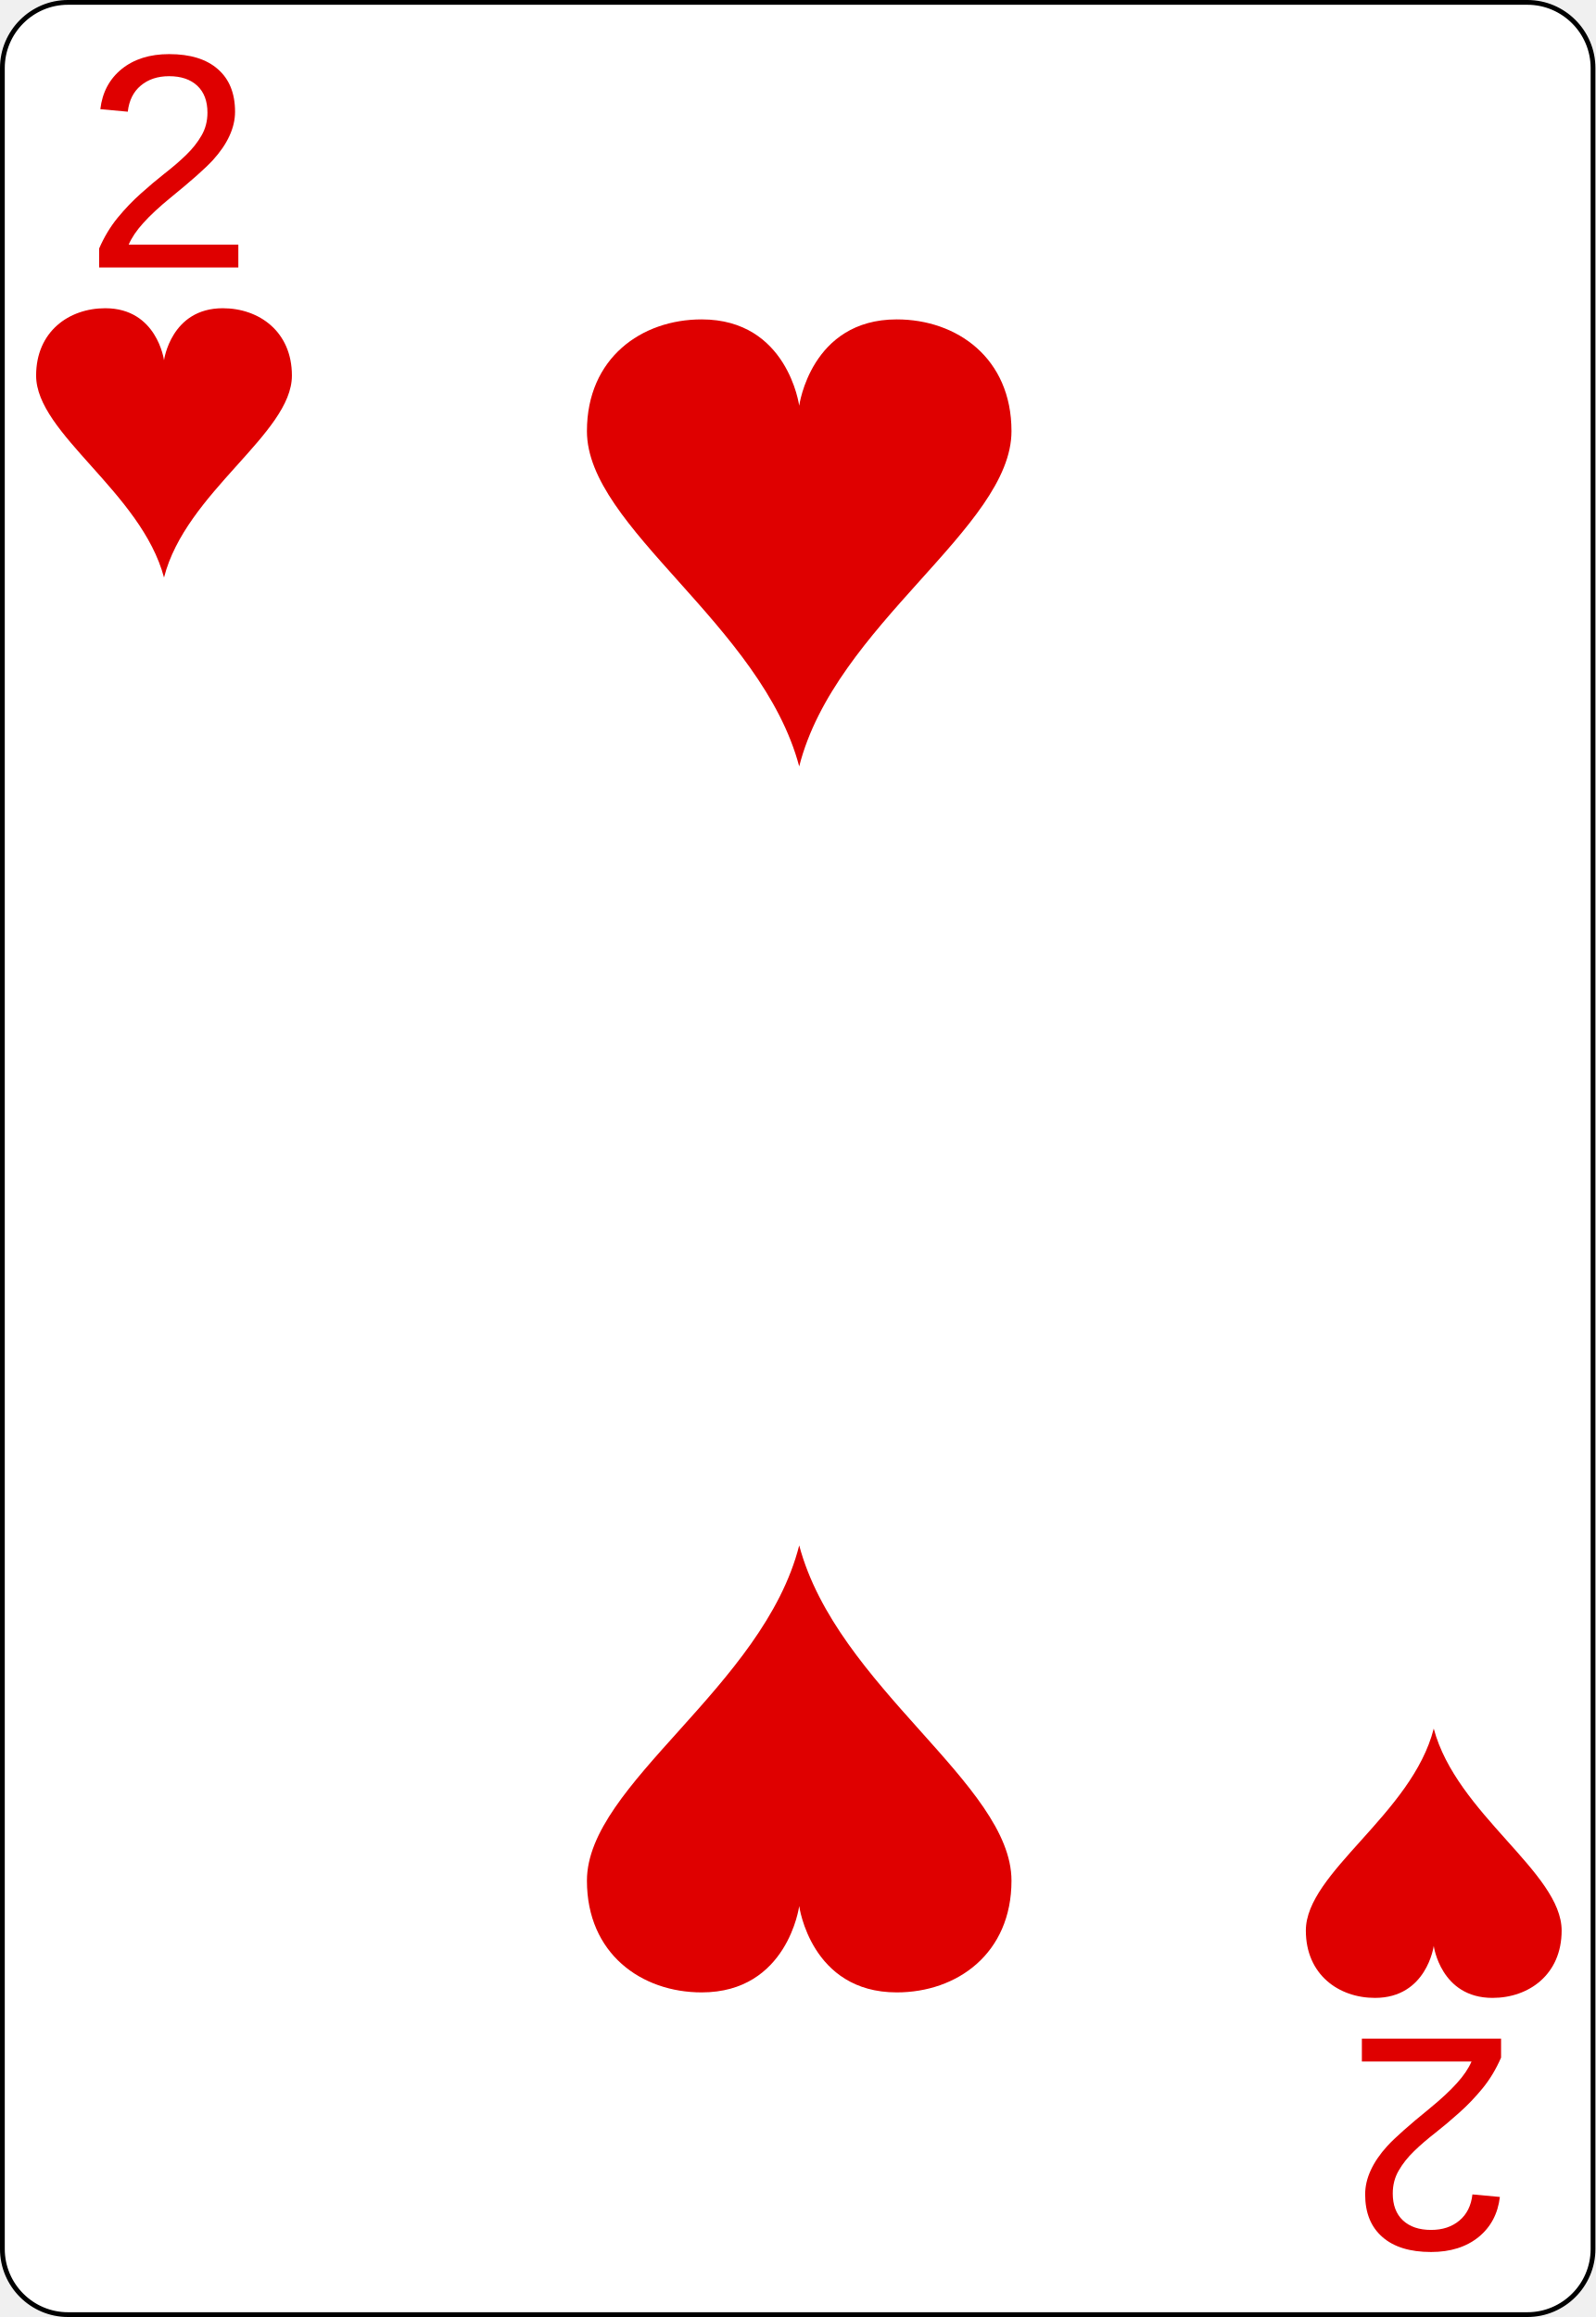
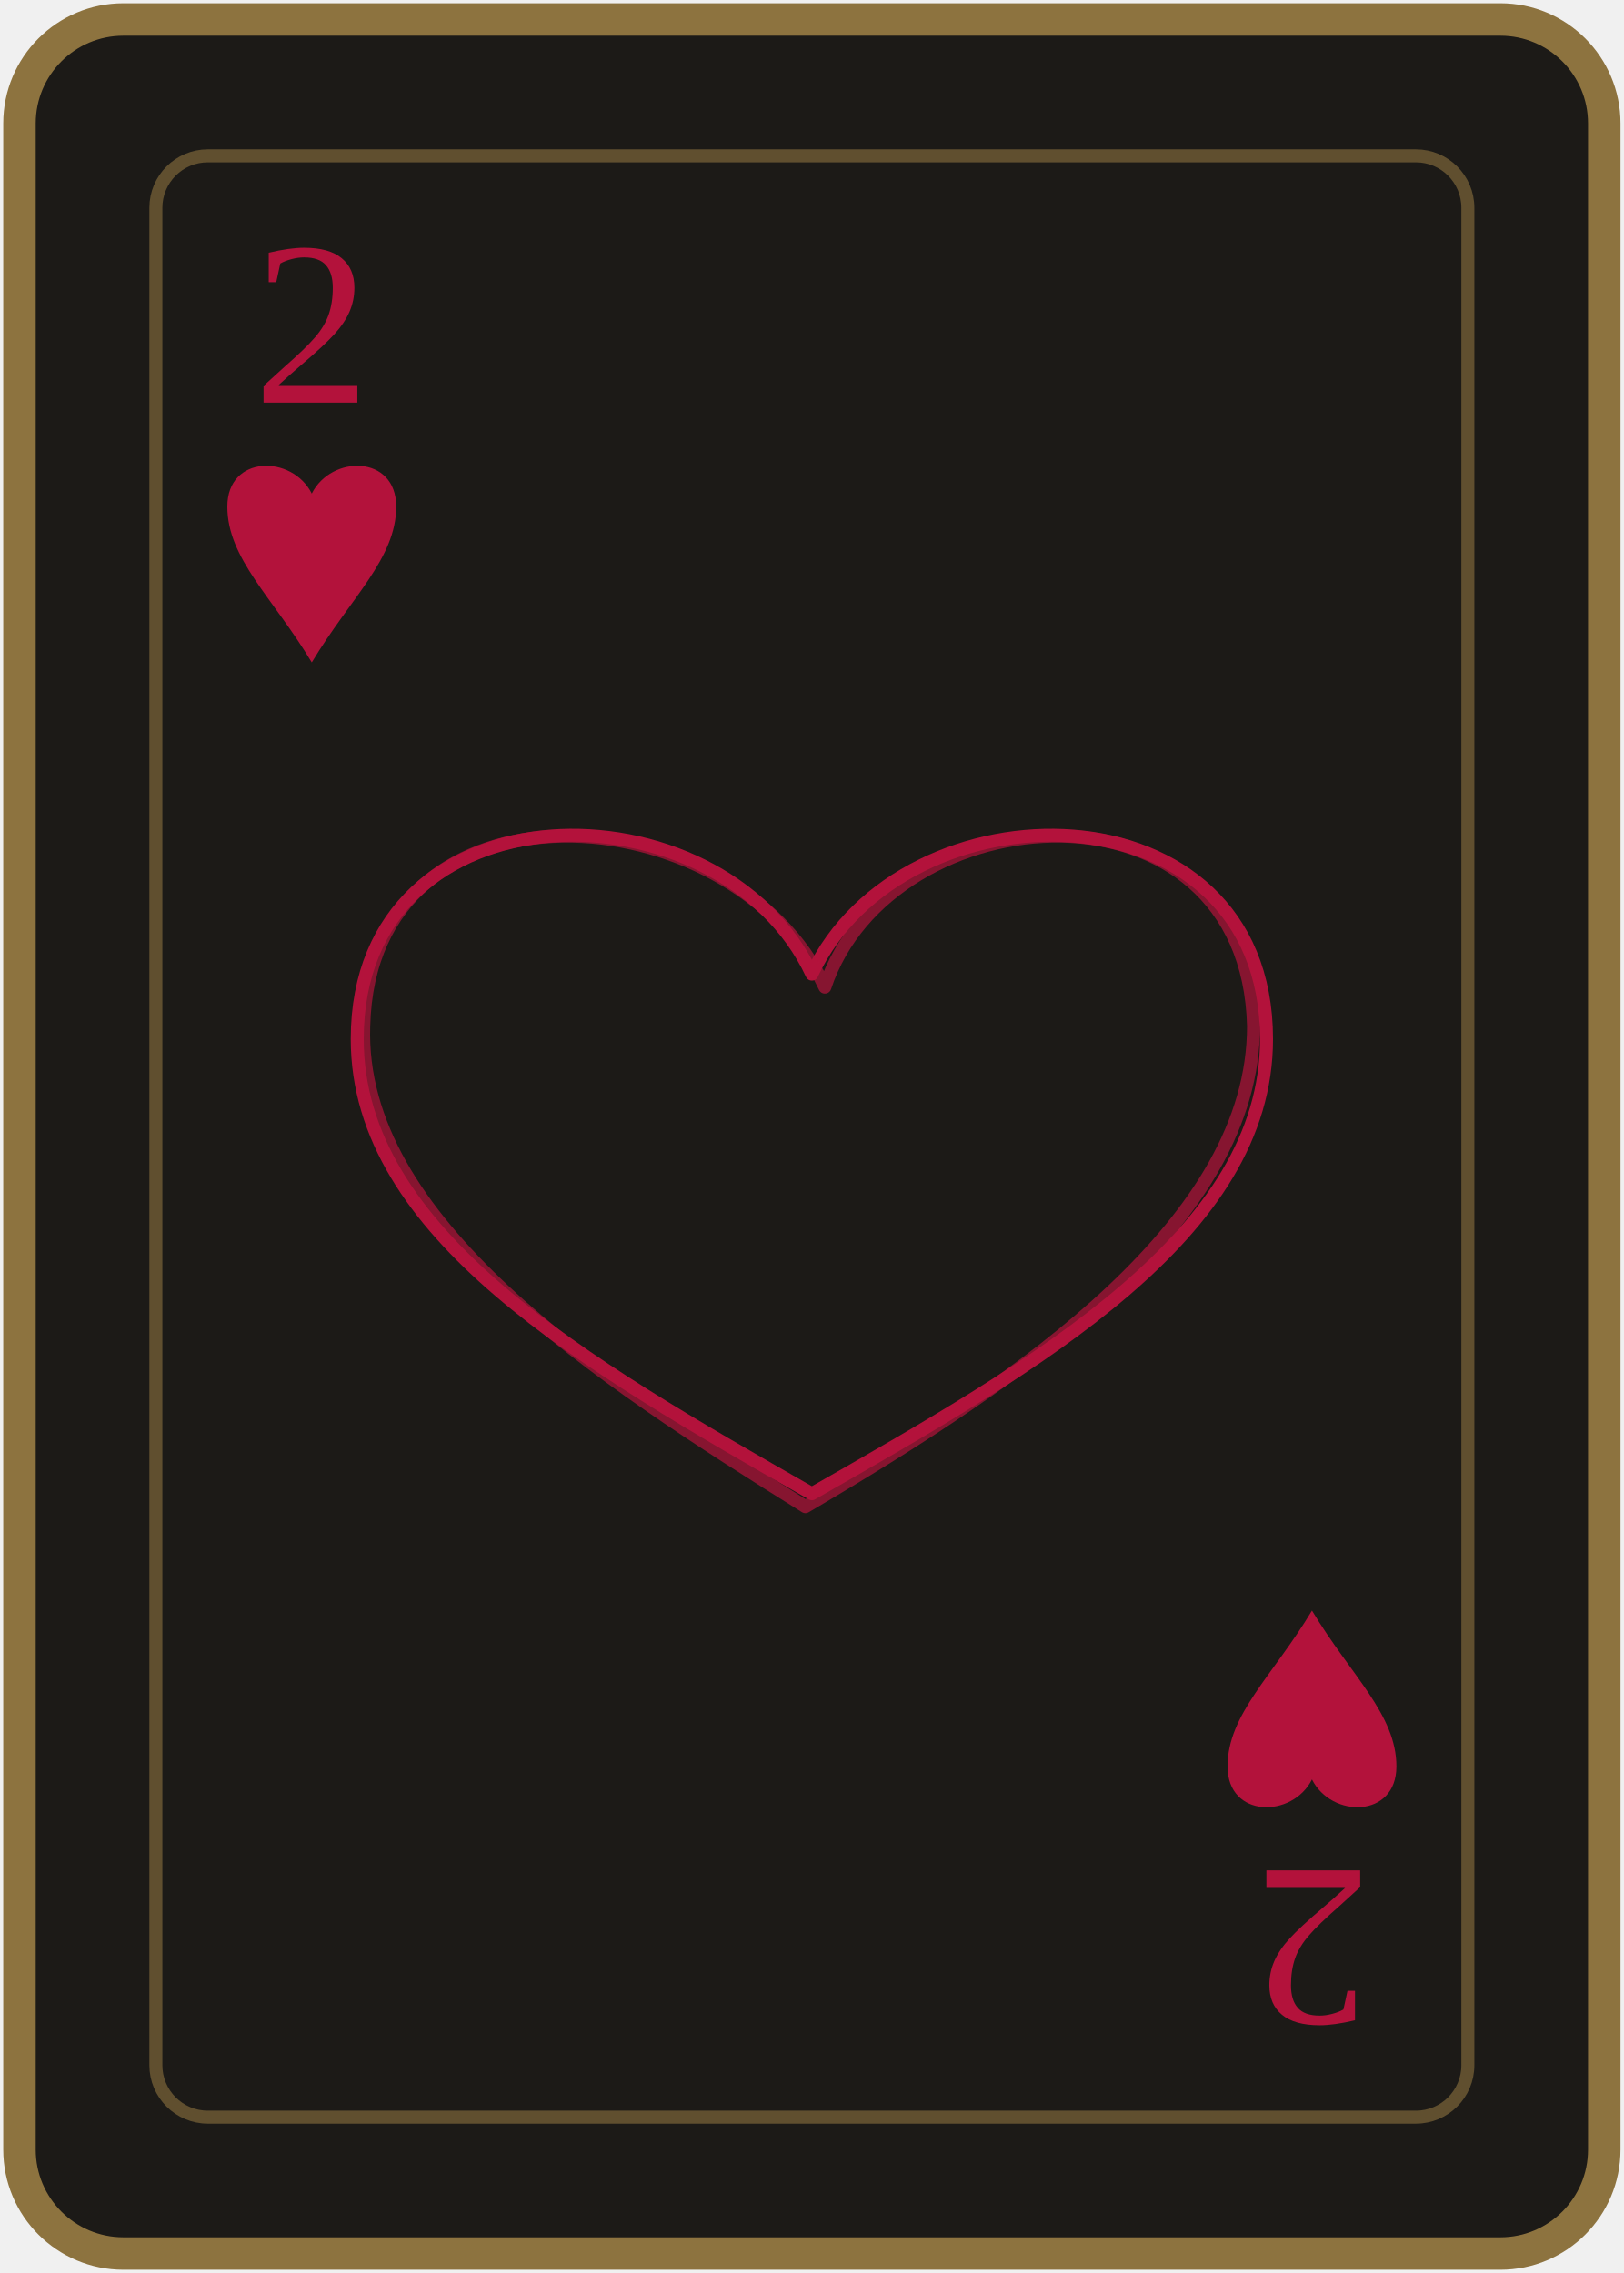
- <svg xmlns="http://www.w3.org/2000/svg" xmlns:xlink="http://www.w3.org/1999/xlink" width="167.087pt" height="242.667pt" viewBox="0 0 167.087 242.667" xml:space="preserve" id="svg2" version="1.1">
-   <defs id="defs41">
-     <radialGradient xlink:href="#linearGradient3773" id="radialGradient3781" cx="-0.158" cy="-8.835" fx="-0.158" fy="-8.835" r="8" gradientTransform="matrix(-1.584269,-0.02349808,0.03071979,-2.477574,-0.2485638,-26.71351)" gradientUnits="userSpaceOnUse" />
-     <linearGradient id="linearGradient3773">
-       <stop style="stop-color:#000000;stop-opacity:1;" offset="0" id="stop3775" />
-       <stop style="stop-color:#000000;stop-opacity:0.649;" offset="1" id="stop3777" />
-     </linearGradient>
-     <radialGradient xlink:href="#linearGradient3773" id="radialGradient3957" cx="-0.158" cy="-8.835" fx="-0.158" fy="-8.835" r="8" gradientTransform="matrix(-1.584269,-0.02349808,0.03071979,-2.477574,-0.2485638,-26.71351)" gradientUnits="userSpaceOnUse" />
-     <linearGradient id="linearGradient3959">
-       <stop style="stop-color:#000000;stop-opacity:1;" offset="0" id="stop3961" />
-       <stop style="stop-color:#000000;stop-opacity:0.649;" offset="1" id="stop3963" />
-     </linearGradient>
-     <radialGradient r="81.903" fy="509.476" fx="168.025" cy="509.476" cx="168.025" gradientTransform="matrix(1.25656,-0.7774064,0.3366382,0.5361257,-221.2021,359.2426)" gradientUnits="userSpaceOnUse" id="radialGradient3975" xlink:href="#linearGradient3784-4" />
-     <linearGradient id="linearGradient3784-4">
-       <stop style="stop-color:#ffffff;stop-opacity:0.435;" offset="0" id="stop3786-8" />
-       <stop style="stop-color:#000000;stop-opacity:0;" offset="1" id="stop3788-6" />
-     </linearGradient>
-     <radialGradient xlink:href="#linearGradient3784-4-5" id="radialGradient3929" gradientUnits="userSpaceOnUse" gradientTransform="matrix(1.25656,-0.7774064,0.3366382,0.5361257,-221.2021,359.2426)" cx="168.025" cy="509.476" fx="168.025" fy="509.476" r="81.903" />
-     <linearGradient id="linearGradient3784-4-5">
-       <stop style="stop-color:#ffffff;stop-opacity:0.489;" offset="0" id="stop3786-8-0" />
-       <stop style="stop-color:#000000;stop-opacity:0;" offset="1" id="stop3788-6-3" />
-     </linearGradient>
-     <radialGradient xlink:href="#linearGradient3784-4-1" id="radialGradient3927" gradientUnits="userSpaceOnUse" gradientTransform="matrix(1.25656,-0.7774064,0.3366382,0.5361257,-221.2021,359.2426)" cx="168.025" cy="509.476" fx="168.025" fy="509.476" r="81.903" />
-     <linearGradient id="linearGradient3784-4-1">
-       <stop style="stop-color:#ffffff;stop-opacity:0.237;" offset="0" id="stop3786-8-03" />
-       <stop style="stop-color:#000000;stop-opacity:0;" offset="1" id="stop3788-6-6" />
-     </linearGradient>
-     <radialGradient xlink:href="#linearGradient3768" id="radialGradient3776" cx="-0.206" cy="-4.579" fx="-0.206" fy="-4.579" r="8" gradientTransform="matrix(-1,0,0,-1.720176,-0.4120407,-13.02719)" gradientUnits="userSpaceOnUse" />
-     <linearGradient id="linearGradient3768">
-       <stop style="stop-color:#df0000;stop-opacity:1;" offset="0" id="stop3770" />
-       <stop style="stop-color:#df0000;stop-opacity:0.672;" offset="1" id="stop3772" />
-     </linearGradient>
-     <radialGradient r="81.903" fy="511.223" fx="171.487" cy="511.223" cx="171.487" gradientTransform="matrix(1.152989,-0.6739155,0.3948202,0.6754904,-233.6326,270.4008)" gradientUnits="userSpaceOnUse" id="radialGradient4013" xlink:href="#linearGradient3784-4-6" />
-     <linearGradient id="linearGradient3784-4-6">
-       <stop style="stop-color:#ffffff;stop-opacity:0.313;" offset="0" id="stop3786-8-8" />
-       <stop style="stop-color:#000000;stop-opacity:0;" offset="1" id="stop3788-6-8" />
-     </linearGradient>
-     <radialGradient r="81.903" fy="492.632" fx="159.354" cy="492.632" cx="159.354" gradientTransform="matrix(1.089478,-0.715138,0.4464527,0.6562658,-244.9333,290.9185)" gradientUnits="userSpaceOnUse" id="radialGradient4013-8" xlink:href="#linearGradient3784-4-2" />
-     <linearGradient id="linearGradient3784-4-2">
-       <stop style="stop-color:#ffffff;stop-opacity:0.29;" offset="0" id="stop3786-8-1" />
-       <stop style="stop-color:#000000;stop-opacity:0;" offset="1" id="stop3788-6-5" />
-     </linearGradient>
-     <radialGradient r="81.903" fy="492.632" fx="159.354" cy="492.632" cx="159.354" gradientTransform="matrix(1.089478,-0.715138,0.4464527,0.6562658,-244.9333,290.9185)" gradientUnits="userSpaceOnUse" id="radialGradient3073" xlink:href="#linearGradient3784-4-2" />
+ <svg xmlns="http://www.w3.org/2000/svg" viewBox="0 0 250 350" width="250" height="350" class="op-face">
+   <defs>
+     <style>
+       .op-face .op-bg {
+         fill: var(--op-color-neutral-minus-eight, #1c1a17);
+       }
+ 
+       /* opposite of the app's neutral background: light mode default is dark,
+          dark mode flips it light */
+       @media (prefers-color-scheme: dark) {
+         .op-face .op-bg {
+           fill: var(--op-color-neutral-plus-eight, #f5f4f2);
+         }
+       }
+ 
+       .op-face .op-border {
+         fill: none;
+         stroke: var(--op-color-primary-base, #8d733f);
+         stroke-width: 5;
+       }
+ 
+       .op-face .op-border-inner {
+         fill: none;
+         stroke: var(--op-color-primary-base, #8d733f);
+         stroke-width: 2;
+         opacity: 0.6;
+       }
+ 
+       .op-face .op-emblem-line {
+         fill: none;
+         stroke: var(--op-color-alerts-danger-base, #b3123b);
+         stroke-width: 2;
+         stroke-linecap: round;
+         stroke-linejoin: round;
+       }
+ 
+       .op-face .op-emblem-fill {
+         fill: var(--op-color-alerts-danger-base, #b3123b);
+       }
+ 
+       .op-face .op-index {
+         fill: var(--op-color-alerts-danger-base, #b3123b);
+         font-family: Georgia, 'Times New Roman', serif;
+         font-size: 36px;
+         text-anchor: middle;
+       }
+     </style>
  </defs>
-   <g id="Layer_x0020_1" style="fill-rule:nonzero;clip-rule:nonzero;stroke:#000000;stroke-miterlimit:4;">
-     <path style="fill:#FFFFFF;stroke-width:0.5;" d="M166.837,235.548c0,3.777-3.087,6.869-6.871,6.869H7.111c-3.775,0-6.861-3.092-6.861-6.869V7.12C0.25,3.343,3.336,0.25,7.111,0.25h152.855    c3.784,0,6.871,3.093,6.871,6.87v228.428z" id="path5" />
-     <g style="stroke:none;" id="g7">
-       <g id="g9">
- 				
- 			</g>
+   <g class="op-card">
+     <rect class="op-bg" x="3" y="3" width="244" height="344" rx="16" />
+     <rect class="op-border" x="3" y="3" width="244" height="344" rx="16" />
+     <rect class="op-border-inner" x="24" y="24" width="202" height="302" rx="8" />
+     <g transform="translate(48 62)">
+       <text class="op-index" x="0" y="0">2</text>
+       <path class="op-emblem-fill" d="M 0 14 C -3 8 -13 8 -13 16 C -13 24 -6 30 0 40 C 6 30 13 24 13 16 C 13 8 3 8 0 14 Z" />
    </g>
-     <g id="g15">
- 			
- 		</g>
-     <g id="g19">
- 			
- 		</g>
-     <g style="stroke:none;" id="g23">
-       <g id="g25">
- 				
- 			</g>
+     <g transform="translate(202 288) rotate(180)">
+       <text class="op-index" x="0" y="0">2</text>
+       <path class="op-emblem-fill" d="M 0 14 C -3 8 -13 8 -13 16 C -13 24 -6 30 0 40 C 6 30 13 24 13 16 C 13 8 3 8 0 14 Z" />
    </g>
-     <g style="stroke:none;" id="g31">
-       <g id="g33">
- 				
- 			</g>
+     <g transform="translate(125 175)">
+       <path class="op-emblem-line" d="M 0 -25 C -14 -55 -70 -55 -70 -15 C -70 15 -35 35 0 55 C 35 35 70 15 70 -15 C 70 -55 14 -55 0 -25 Z" />
+       <path class="op-emblem-line" opacity="0.7" d="M 2 -23 C -12 -53 -68 -57 -69 -17 C -70 13 -33 37 -1 57 C 33 37 68 13 68 -17 C 67 -57 12 -53 2 -23 Z" />
    </g>
  </g>
-   <text xml:space="preserve" style="font-size:32px;font-style:normal;font-weight:normal;line-height:125%;letter-spacing:0px;word-spacing:0px;fill:#df0000;fill-opacity:1;stroke:none;font-family:Bitstream Vera Sans" x="8.775" y="28.013" id="text3788">
-     <tspan id="tspan3790" x="8.775" y="28.013" style="font-style:normal;font-variant:normal;font-weight:normal;font-stretch:normal;fill:#df0000;fill-opacity:1;font-family:Arial;-inkscape-font-specification:Arial">2</tspan>
-   </text>
-   <g transform="matrix(1.674307,0,0,1.566992,17.17751,46.38532)" id="layer1-9-6" style="fill:#df0000;fill-opacity:1">
-     <path style="fill:#df0000;fill-opacity:1" id="hl-8" d="M 3.676,-9 C 0.433,-9 0,-5.523 0,-5.523 0,-5.523 -0.433,-9 -3.676,-9 -5.946,-9 -8,-7.441 -8,-4.5 -8,-0.614 -1.421,3.294 0,9 1.352,3.299 8,-0.614 8,-4.5 8,-7.441 5.946,-9 3.676,-9 z" />
-   </g>
-   <text xml:space="preserve" style="font-size:32px;font-style:normal;font-weight:normal;line-height:125%;letter-spacing:0px;word-spacing:0px;fill:#df0000;fill-opacity:1;stroke:none;font-family:Bitstream Vera Sans" x="-158.818" y="-213.515" id="text3788-4" transform="scale(-1,-1)">
-     <tspan id="tspan3790-3" x="-158.818" y="-213.515" style="font-style:normal;font-variant:normal;font-weight:normal;font-stretch:normal;fill:#df0000;fill-opacity:1;font-family:Arial;-inkscape-font-specification:Arial">2</tspan>
-   </text>
-   <g transform="matrix(-1.674307,0,0,-1.566992,150.156,195.1431)" id="layer1-9-6-5" style="fill:#df0000;fill-opacity:1">
-     <path style="fill:#df0000;fill-opacity:1" id="hl-8-1" d="M 3.676,-9 C 0.433,-9 0,-5.523 0,-5.523 0,-5.523 -0.433,-9 -3.676,-9 -5.946,-9 -8,-7.441 -8,-4.5 -8,-0.614 -1.421,3.294 0,9 1.352,3.299 8,-0.614 8,-4.5 8,-7.441 5.946,-9 3.676,-9 z" />
-   </g>
-   <g transform="matrix(2.779008,0,0,2.600887,83.70107,56.85977)" id="layer1-9-6-8" style="fill:#df0000;fill-opacity:1">
-     <path style="fill:#df0000;fill-opacity:1" id="hl-8-8" d="M 3.676,-9 C 0.433,-9 0,-5.523 0,-5.523 0,-5.523 -0.433,-9 -3.676,-9 -5.946,-9 -8,-7.441 -8,-4.5 -8,-0.614 -1.421,3.294 0,9 1.352,3.299 8,-0.614 8,-4.5 8,-7.441 5.946,-9 3.676,-9 z" />
-   </g>
-   <g transform="matrix(-2.779008,0,0,-2.600887,83.70107,185.2622)" id="layer1-9-6-8-9" style="fill:#df0000;fill-opacity:1">
-     <path style="fill:#df0000;fill-opacity:1" id="hl-8-8-5" d="M 3.676,-9 C 0.433,-9 0,-5.523 0,-5.523 0,-5.523 -0.433,-9 -3.676,-9 -5.946,-9 -8,-7.441 -8,-4.5 -8,-0.614 -1.421,3.294 0,9 1.352,3.299 8,-0.614 8,-4.5 8,-7.441 5.946,-9 3.676,-9 z" />
-   </g>
</svg>
